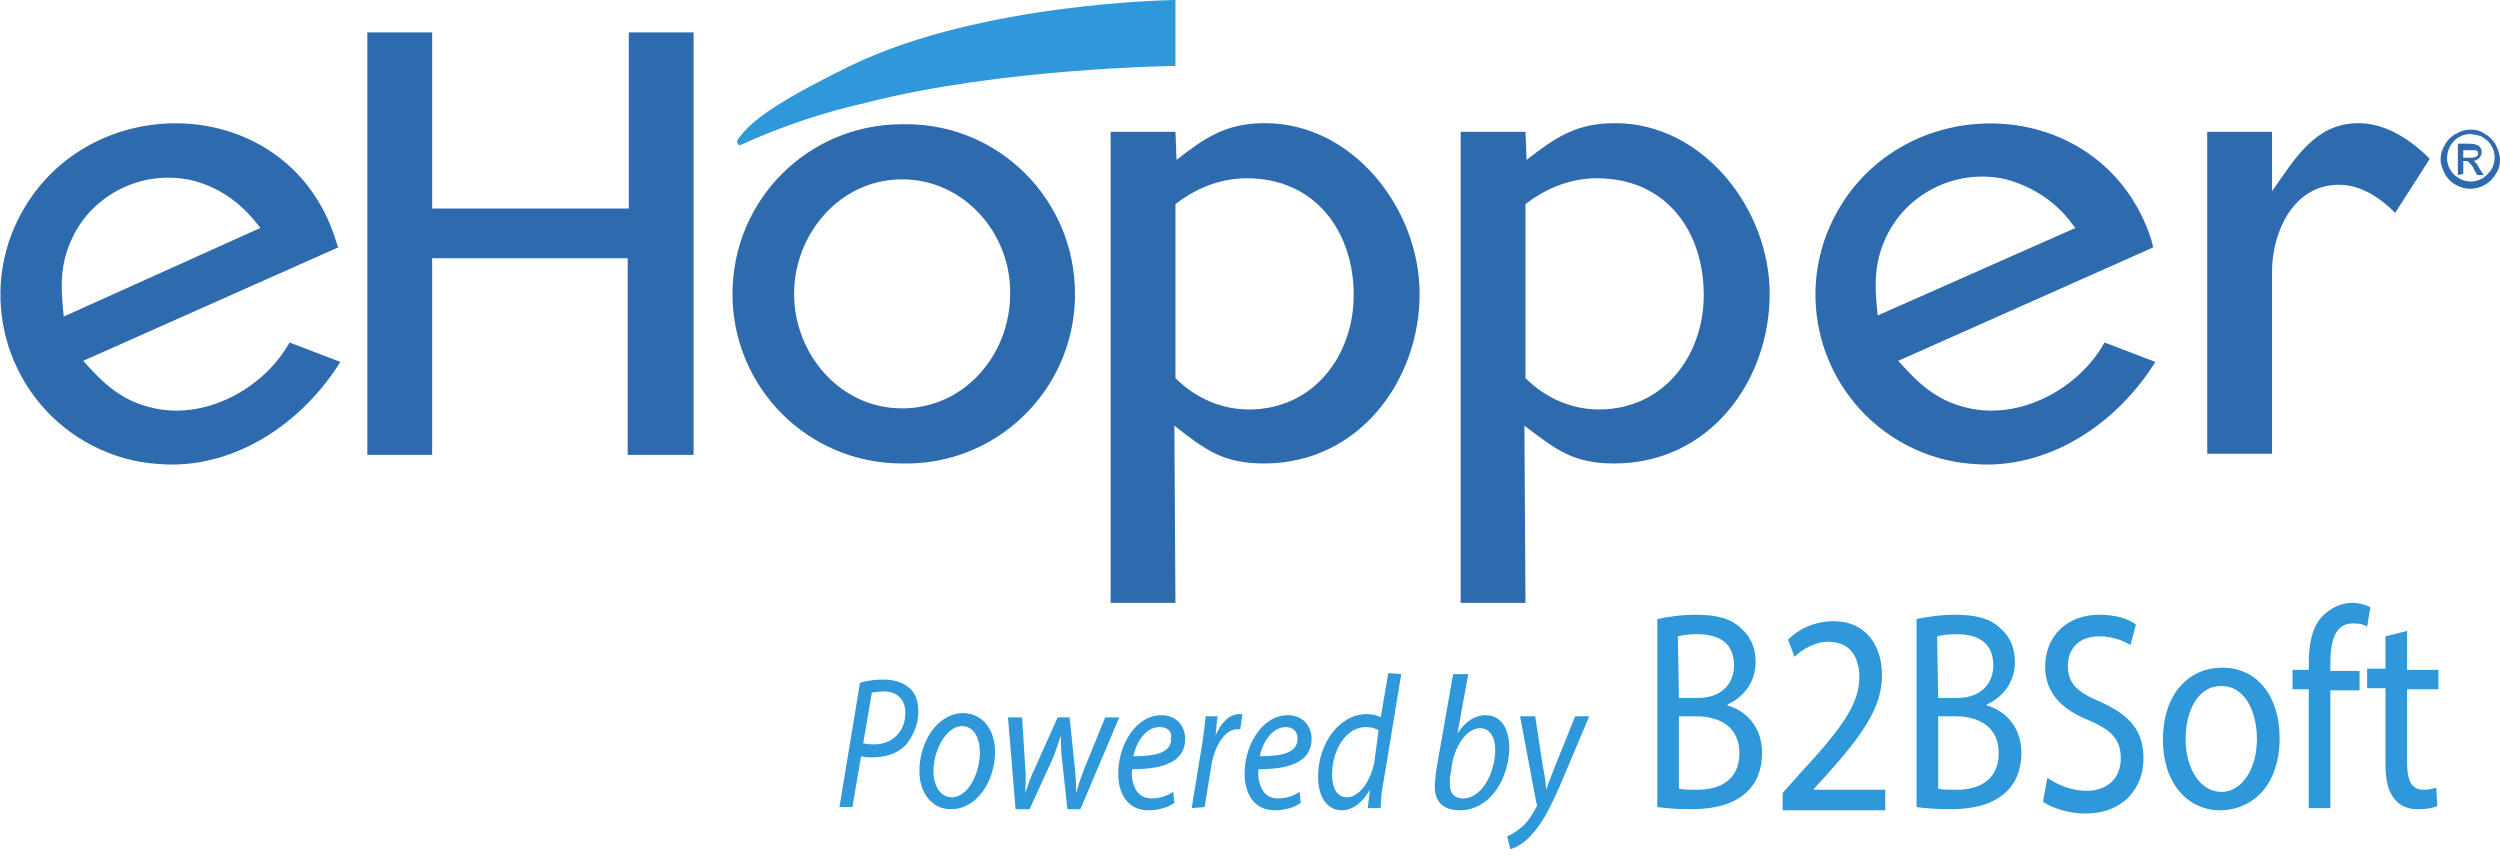
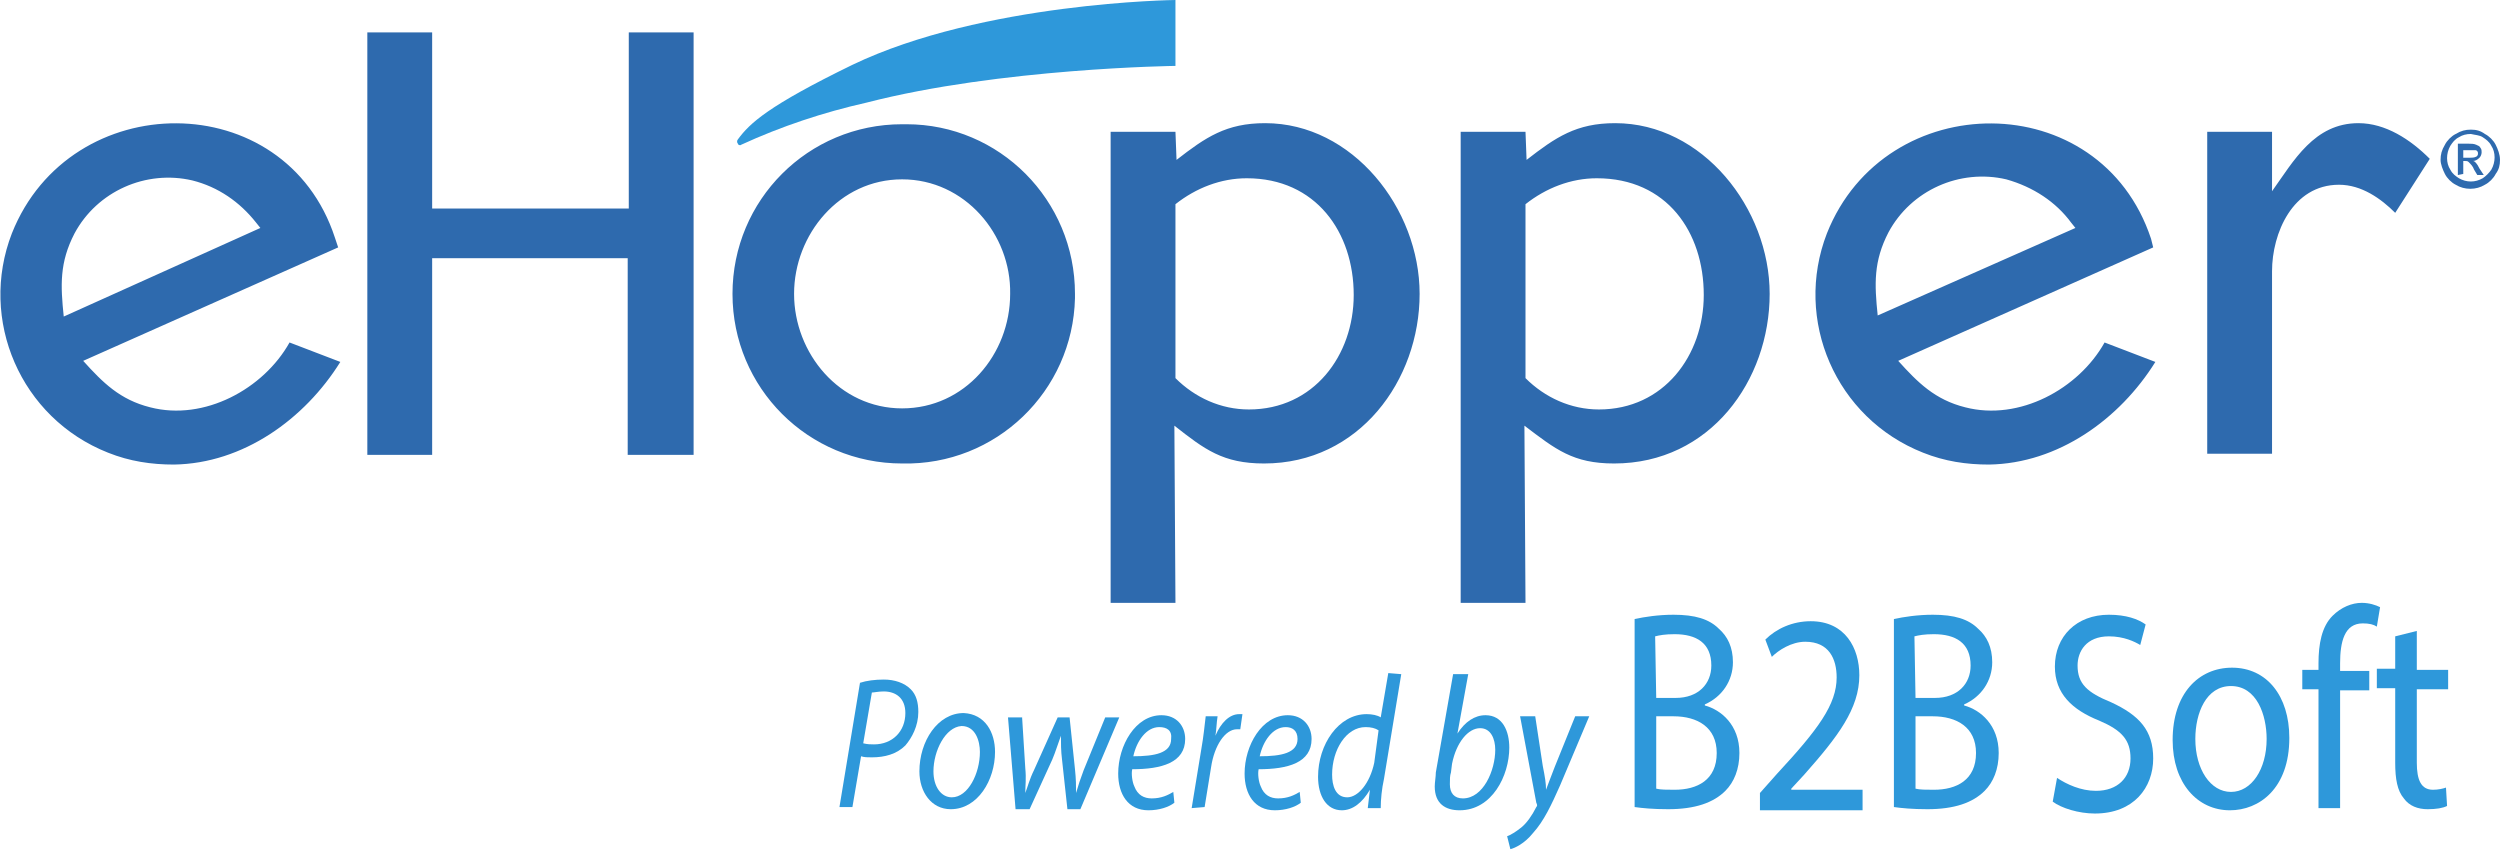
<svg xmlns="http://www.w3.org/2000/svg" version="1.1" id="Слой_1" x="0px" y="0px" width="231.4px" height="79.1px" viewBox="0 0 231.4 79.1" enable-background="new 0 0 231.4 79.1" xml:space="preserve">
  <path fill="#2E98DA" d="M68.3,12.9c1.1-1.5,2.8-3.1,10.6-6.9c12.1-5.8,29.9-6,29.9-6v6.1c0,0-16.2,0.2-28.6,3.4  c-4,0.9-7.9,2.2-11.6,3.9c-0.1,0.1-0.3,0-0.3-0.1l0,0C68.2,13.2,68.2,13,68.3,12.9z" />
  <path fill="#2E6AAE" d="M169.1,21.6c-3.1,8,0.8,17.1,8.9,20.3c2,0.8,4,1.1,6.1,1.1c6.4-0.1,12.1-4.2,15.4-9.5l-4.7-1.8  c-2.4,4.3-7.9,7.3-12.9,6c-2.8-0.7-4.4-2.3-6.2-4.3l23.6-10.5l-0.2-0.8C194.4,7.9,174.5,8,169.1,21.6z M163.8,27.2  c0-7.9-6.2-15.8-14.3-15.8c-3.6,0-5.5,1.3-8.2,3.4l-0.1-2.6h-6v43.6h6l-0.1-16.4c2.9,2.2,4.5,3.5,8.3,3.5  C158.3,42.9,163.8,35.2,163.8,27.2L163.8,27.2z M131.4,27.2c0-7.9-6.2-15.8-14.3-15.8c-3.6,0-5.5,1.3-8.2,3.4l-0.1-2.6h-6v43.6h6  l-0.1-16.4c2.8,2.2,4.5,3.5,8.3,3.5C125.8,42.9,131.4,35.2,131.4,27.2L131.4,27.2z M1.1,21.6c-3.1,8,0.8,17.1,8.9,20.3  c2,0.8,4,1.1,6.1,1.1c6.4-0.1,12.1-4.2,15.4-9.5l-4.7-1.8c-2.4,4.3-7.9,7.3-12.9,6c-2.8-0.7-4.4-2.3-6.2-4.3l23.6-10.5L31,22  C26.4,7.9,6.5,8,1.1,21.6z M99.5,27.2c0-8.7-7-15.7-15.6-15.7c-0.1,0-0.2,0-0.4,0c-8.7,0-15.7,7-15.7,15.7s7,15.7,15.7,15.7l0,0  c8.7,0.2,15.8-6.7,16-15.3C99.5,27.4,99.5,27.3,99.5,27.2L99.5,27.2z M93.5,27.2c0,5.6-4.2,10.6-10,10.6s-10-5.1-10-10.6  s4.2-10.6,10-10.6S93.6,21.7,93.5,27.2L93.5,27.2z M23.7,20.6l0.4,0.5L5.9,29.3c-0.3-2.9-0.4-5,1-7.7c2.1-3.9,6.6-5.9,10.9-4.9  C20.2,17.3,22.2,18.7,23.7,20.6z M125.3,27.3c0,5.6-3.7,10.6-9.7,10.6c-2.6,0-5-1.1-6.8-2.9V18.9c1.9-1.5,4.2-2.4,6.6-2.4  C121.8,16.5,125.3,21.5,125.3,27.3z M157.7,27.3c0,5.6-3.7,10.6-9.7,10.6c-2.6,0-5-1.1-6.8-2.9V18.9c1.9-1.5,4.2-2.4,6.6-2.4  C154.3,16.5,157.7,21.5,157.7,27.3z M191.7,20.6l0.4,0.5l-18.3,8.1c-0.3-2.9-0.4-5,1-7.7c2.1-3.9,6.6-5.9,10.9-4.9  C188.2,17.3,190.3,18.7,191.7,20.6L191.7,20.6z M224.9,14.7c-1.8-1.8-4.1-3.3-6.6-3.3c-4.1,0-6,3.5-8,6.3v-5.5h-6V42h6V25.1  c0-3.5,1.9-8,6.2-8c2.1,0,3.9,1.3,5.2,2.6L224.9,14.7z M64.2,42.1V3h-6v16.3H40V3h-6v39.1h6V23.9h18.1v18.2H64.2L64.2,42.1z" />
  <path fill="#2E6AAE" d="M228.7,12c0.5,0,0.9,0.1,1.3,0.4c0.4,0.2,0.8,0.6,1,1s0.4,0.9,0.4,1.4s-0.1,0.9-0.4,1.3  c-0.2,0.4-0.6,0.8-1,1c-0.8,0.5-1.9,0.5-2.7,0c-0.4-0.2-0.8-0.6-1-1s-0.4-0.9-0.4-1.3c0-0.5,0.1-0.9,0.4-1.4c0.2-0.4,0.6-0.8,1-1  C227.8,12.1,228.2,12,228.7,12z M228.7,12.4c-0.4,0-0.8,0.1-1.1,0.3c-0.4,0.2-0.6,0.5-0.8,0.8c-0.4,0.7-0.4,1.6,0,2.2  c0.2,0.4,0.5,0.6,0.8,0.8c0.7,0.4,1.5,0.4,2.2,0c0.3-0.2,0.6-0.5,0.8-0.8c0.4-0.7,0.4-1.6,0-2.2c-0.2-0.4-0.5-0.6-0.8-0.8  C229.5,12.5,229.1,12.5,228.7,12.4z M227.5,16.2v-2.9h1c0.2,0,0.5,0,0.7,0.1s0.3,0.1,0.4,0.3c0.1,0.1,0.1,0.3,0.1,0.4  c0,0.2-0.1,0.4-0.2,0.5c-0.2,0.2-0.4,0.3-0.6,0.3c0.1,0,0.2,0.1,0.2,0.1c0.2,0.2,0.3,0.4,0.4,0.6l0.4,0.6h-0.6l-0.3-0.5  c-0.1-0.3-0.3-0.5-0.5-0.7c-0.1-0.1-0.2-0.1-0.4-0.1H228v1.2L227.5,16.2L227.5,16.2z M228,14.6h0.6c0.2,0,0.4,0,0.6-0.1  c0.2-0.1,0.2-0.4,0.1-0.5c-0.1-0.1-0.1-0.1-0.2-0.1c-0.2,0-0.3,0-0.5,0H228V14.6L228,14.6z" />
  <g>
    <path fill="#2E98DA" d="M79.6,63.2c0.6-0.2,1.4-0.3,2.2-0.3c1,0,1.9,0.3,2.5,0.9c0.5,0.5,0.7,1.2,0.7,2.1c0,1.3-0.6,2.4-1.2,3.1   c-0.8,0.8-1.9,1.1-3.1,1.1c-0.4,0-0.7,0-1-0.1l-0.8,4.7h-1.2L79.6,63.2z M79.9,68.8c0.4,0.1,0.7,0.1,1,0.1c1.7,0,2.9-1.2,2.9-2.9   c0-1.4-0.9-2-2-2c-0.5,0-0.9,0.1-1.1,0.1L79.9,68.8z" />
    <path fill="#2E98DA" d="M92.1,69.6c0,2.6-1.6,5.3-4.1,5.3c-1.8,0-2.9-1.6-2.9-3.5c0-2.8,1.7-5.4,4.1-5.4   C91.2,66.1,92.1,67.8,92.1,69.6z M86.4,71.4c0,1.4,0.7,2.4,1.7,2.4c1.5,0,2.6-2.2,2.6-4.2c0-1-0.4-2.4-1.7-2.4   C87.5,67.3,86.4,69.5,86.4,71.4z" />
    <path fill="#2E98DA" d="M94.6,66.3l0.3,4.8c0.1,1,0,1.6,0,2.3l0,0c0.2-0.5,0.4-1.3,0.8-2.1l2.2-4.9H99l0.5,4.8   c0.1,0.9,0.1,1.6,0.1,2.2l0,0c0.2-0.7,0.4-1.3,0.7-2.1l2-4.9h1.3l-3.6,8.5h-1.2l-0.5-4.6c-0.1-0.8-0.1-1.5-0.1-2.2l0,0   c-0.3,0.8-0.5,1.5-0.8,2.2l-2.1,4.6H94l-0.7-8.5h1.3V66.3z" />
    <path fill="#2E98DA" d="M108.7,74.3c-0.5,0.4-1.4,0.7-2.4,0.7c-1.9,0-2.8-1.5-2.8-3.4c0-2.6,1.6-5.4,4-5.4c1.4,0,2.2,1,2.2,2.2   c0,2.2-2.2,2.8-4.9,2.8c-0.1,0.4,0,1.2,0.2,1.6c0.3,0.8,0.9,1.1,1.6,1.1c0.9,0,1.5-0.3,2-0.6L108.7,74.3z M107.3,67.3   c-1.2,0-2.1,1.3-2.4,2.7c2,0,3.5-0.3,3.5-1.6C108.5,67.6,108,67.3,107.3,67.3z" />
    <path fill="#2E98DA" d="M110.3,74.8l0.9-5.5c0.2-1.1,0.3-2.2,0.4-3h1.1c-0.1,0.6-0.1,1.2-0.2,1.8l0,0c0.5-1.2,1.3-2,2.2-2   c0.1,0,0.3,0,0.3,0l-0.2,1.4c-0.1,0-0.2,0-0.3,0c-1.1,0-2.1,1.5-2.4,3.5l-0.6,3.7L110.3,74.8L110.3,74.8z" />
    <path fill="#2E98DA" d="M120.4,74.3c-0.5,0.4-1.4,0.7-2.4,0.7c-1.9,0-2.8-1.5-2.8-3.4c0-2.6,1.6-5.4,4-5.4c1.4,0,2.2,1,2.2,2.2   c0,2.2-2.2,2.8-4.9,2.8c-0.1,0.4,0,1.2,0.2,1.6c0.3,0.8,0.9,1.1,1.6,1.1c0.9,0,1.5-0.3,2-0.6L120.4,74.3z M119,67.3   c-1.2,0-2.1,1.3-2.4,2.7c2,0,3.5-0.3,3.5-1.6C120.1,67.6,119.6,67.3,119,67.3z" />
    <path fill="#2E98DA" d="M129.7,62.4l-1.6,9.7c-0.2,0.9-0.3,1.9-0.3,2.7h-1.2l0.2-1.7l0,0c-0.7,1.2-1.6,1.9-2.6,1.9   c-1.4,0-2.2-1.3-2.2-3.1c0-3,1.9-5.8,4.5-5.8c0.5,0,1,0.1,1.3,0.3l0.7-4.1L129.7,62.4L129.7,62.4z M127.6,67.6   c-0.3-0.2-0.7-0.3-1.2-0.3c-1.8,0-3.1,2.1-3.1,4.4c0,1,0.3,2.1,1.4,2.1c1,0,2.1-1.3,2.5-3.2L127.6,67.6z" />
    <path fill="#2E98DA" d="M135.9,62.4l-1,5.5l0,0c0.7-1.1,1.6-1.7,2.6-1.7c1.6,0,2.2,1.5,2.2,3c0,2.6-1.6,5.8-4.6,5.8   c-1.3,0-2.3-0.6-2.3-2.2c0-0.4,0.1-0.9,0.1-1.3l1.6-9.1C134.5,62.4,135.9,62.4,135.9,62.4z M134.3,71.5c-0.1,0.3-0.1,0.6-0.1,1.1   c0,0.8,0.4,1.3,1.2,1.3c1.9,0,3-2.6,3-4.5c0-1-0.4-2-1.4-2c-1.1,0-2.2,1.3-2.6,3.3L134.3,71.5z" />
    <path fill="#2E98DA" d="M142.1,66.3l0.7,4.6c0.2,1,0.3,1.6,0.3,2.2l0,0c0.2-0.5,0.4-1.1,0.8-2.1l1.9-4.7h1.3l-2.7,6.4   c-0.8,1.8-1.5,3.3-2.5,4.4c-0.8,1-1.7,1.4-2.1,1.5l-0.3-1.2c0.3-0.1,0.8-0.4,1.3-0.8s1-1.1,1.4-1.9c0.1-0.1,0.1-0.2,0-0.4l-1.5-8   H142.1z" />
-     <path fill="#2E98DA" d="M153.4,57.3c0.9-0.2,2.2-0.4,3.6-0.4c2,0,3.3,0.4,4.2,1.3c0.8,0.7,1.3,1.7,1.3,3.1c0,1.7-1,3.2-2.6,3.9v0.1   c1.5,0.4,3.2,1.8,3.2,4.4c0,1.5-0.5,2.7-1.3,3.5c-1.1,1.1-2.8,1.7-5.3,1.7c-1.4,0-2.4-0.1-3.1-0.2L153.4,57.3L153.4,57.3z    M155.4,64.6h1.8c2.1,0,3.3-1.3,3.3-3c0-2.1-1.4-2.9-3.4-2.9c-0.9,0-1.4,0.1-1.8,0.2L155.4,64.6L155.4,64.6z M155.4,73   c0.4,0.1,1,0.1,1.7,0.1c2.1,0,3.9-0.9,3.9-3.4c0-2.4-1.8-3.4-4-3.4h-1.6L155.4,73L155.4,73z" />
-     <path fill="#2E98DA" d="M165,74.8v-1.4l1.6-1.8c3.8-4.1,5.5-6.4,5.5-8.9c0-1.7-0.7-3.3-2.9-3.3c-1.3,0-2.5,0.8-3.1,1.4l-0.6-1.6   c1-1,2.5-1.7,4.2-1.7c3.2,0,4.5,2.5,4.5,5c0,3.1-2,5.7-5.1,9.2l-1.2,1.3v0.1h6.6V75H165V74.8z" />
-     <path fill="#2E98DA" d="M177.4,57.3c0.9-0.2,2.2-0.4,3.6-0.4c2,0,3.3,0.4,4.2,1.3c0.8,0.7,1.3,1.7,1.3,3.1c0,1.7-1,3.2-2.6,3.9v0.1   c1.5,0.4,3.2,1.8,3.2,4.4c0,1.5-0.5,2.7-1.3,3.5c-1.1,1.1-2.8,1.7-5.3,1.7c-1.4,0-2.4-0.1-3.1-0.2L177.4,57.3L177.4,57.3z    M179.4,64.6h1.8c2.1,0,3.3-1.3,3.3-3c0-2.1-1.4-2.9-3.4-2.9c-0.9,0-1.4,0.1-1.8,0.2L179.4,64.6L179.4,64.6z M179.4,73   c0.4,0.1,1,0.1,1.7,0.1c2.1,0,3.9-0.9,3.9-3.4c0-2.4-1.8-3.4-4-3.4h-1.6L179.4,73L179.4,73z" />
-     <path fill="#2E98DA" d="M189.5,72c0.9,0.6,2.2,1.2,3.6,1.2c2,0,3.2-1.2,3.2-3c0-1.7-0.8-2.6-2.9-3.5c-2.5-1-4.1-2.5-4.1-5   c0-2.8,2-4.8,5-4.8c1.6,0,2.7,0.4,3.4,0.9l-0.5,1.9c-0.5-0.3-1.5-0.8-2.9-0.8c-2.1,0-2.9,1.4-2.9,2.7c0,1.7,0.9,2.5,3.1,3.4   c2.6,1.2,3.9,2.6,3.9,5.2c0,2.7-1.8,5.1-5.4,5.1c-1.5,0-3.1-0.5-3.9-1.1L189.5,72z" />
-     <path fill="#2E98DA" d="M211,68.3c0,4.7-2.8,6.7-5.5,6.7c-3,0-5.3-2.5-5.3-6.5c0-4.3,2.4-6.7,5.5-6.7C208.9,61.8,211,64.4,211,68.3   z M202.3,68.4c0,2.8,1.4,4.9,3.3,4.9c1.9,0,3.3-2.1,3.3-4.9c0-2.2-0.9-4.9-3.3-4.9C203.3,63.5,202.3,66,202.3,68.4z" />
-     <path fill="#2E98DA" d="M213.7,74.8v-11h-1.5V62h1.5v-0.6c0-1.8,0.3-3.4,1.3-4.4c0.8-0.8,1.8-1.2,2.7-1.2c0.7,0,1.3,0.2,1.7,0.4   l-0.3,1.8c-0.3-0.2-0.7-0.3-1.3-0.3c-1.7,0-2.1,1.7-2.1,3.7v0.7h2.7v1.8h-2.7v10.9H213.7z" />
-     <path fill="#2E98DA" d="M222.8,58.4V62h2.9v1.8h-2.9v6.8c0,1.6,0.4,2.5,1.5,2.5c0.5,0,0.9-0.1,1.2-0.2l0.1,1.7   c-0.4,0.2-1,0.3-1.8,0.3c-0.9,0-1.7-0.3-2.2-1c-0.6-0.7-0.8-1.8-0.8-3.3v-6.9h-1.7v-1.8h1.7v-3L222.8,58.4z" />
+     <path fill="#2E98DA" d="M151.3,57.3c0.9-0.2,2.2-0.4,3.6-0.4c2,0,3.3,0.4,4.2,1.3c0.8,0.7,1.3,1.7,1.3,3.1c0,1.7-1,3.2-2.6,3.9v0.1   c1.5,0.4,3.2,1.8,3.2,4.4c0,1.5-0.5,2.7-1.3,3.5c-1.1,1.1-2.8,1.7-5.3,1.7c-1.4,0-2.4-0.1-3.1-0.2L151.3,57.3L151.3,57.3z    M153.3,64.6h1.8c2.1,0,3.3-1.3,3.3-3c0-2.1-1.4-2.9-3.4-2.9c-0.9,0-1.4,0.1-1.8,0.2L153.3,64.6L153.3,64.6z M153.3,73   c0.4,0.1,1,0.1,1.7,0.1c2.1,0,3.9-0.9,3.9-3.4c0-2.4-1.8-3.4-4-3.4h-1.6L153.3,73L153.3,73z" />
+     <path fill="#2E98DA" d="M162.9,74.8v-1.4l1.6-1.8c3.8-4.1,5.5-6.4,5.5-8.9c0-1.7-0.7-3.3-2.9-3.3c-1.3,0-2.5,0.8-3.1,1.4l-0.6-1.6   c1-1,2.5-1.7,4.2-1.7c3.2,0,4.5,2.5,4.5,5c0,3.1-2,5.7-5.1,9.2l-1.2,1.3v0.1h6.6V75h-9.5V74.8z" />
+     <path fill="#2E98DA" d="M175.3,57.3c0.9-0.2,2.2-0.4,3.6-0.4c2,0,3.3,0.4,4.2,1.3c0.8,0.7,1.3,1.7,1.3,3.1c0,1.7-1,3.2-2.6,3.9v0.1   c1.5,0.4,3.2,1.8,3.2,4.4c0,1.5-0.5,2.7-1.3,3.5c-1.1,1.1-2.8,1.7-5.3,1.7c-1.4,0-2.4-0.1-3.1-0.2L175.3,57.3L175.3,57.3z    M177.3,64.6h1.8c2.1,0,3.3-1.3,3.3-3c0-2.1-1.4-2.9-3.4-2.9c-0.9,0-1.4,0.1-1.8,0.2L177.3,64.6L177.3,64.6z M177.3,73   c0.4,0.1,1,0.1,1.7,0.1c2.1,0,3.9-0.9,3.9-3.4c0-2.4-1.8-3.4-4-3.4h-1.6L177.3,73L177.3,73z" />
+     <path fill="#2E98DA" d="M190.4,72c0.9,0.6,2.2,1.2,3.6,1.2c2,0,3.2-1.2,3.2-3c0-1.7-0.8-2.6-2.9-3.5c-2.5-1-4.1-2.5-4.1-5   c0-2.8,2-4.8,5-4.8c1.6,0,2.7,0.4,3.4,0.9l-0.5,1.9c-0.5-0.3-1.5-0.8-2.9-0.8c-2.1,0-2.9,1.4-2.9,2.7c0,1.7,0.9,2.5,3.1,3.4   c2.6,1.2,3.9,2.6,3.9,5.2c0,2.7-1.8,5.1-5.4,5.1c-1.5,0-3.1-0.5-3.9-1.1L190.4,72z" />
+     <path fill="#2E98DA" d="M211.9,68.3c0,4.7-2.8,6.7-5.5,6.7c-3,0-5.3-2.5-5.3-6.5c0-4.3,2.4-6.7,5.5-6.7   C209.8,61.8,211.9,64.4,211.9,68.3z M203.2,68.4c0,2.8,1.4,4.9,3.3,4.9c1.9,0,3.3-2.1,3.3-4.9c0-2.2-0.9-4.9-3.3-4.9   C204.2,63.5,203.2,66,203.2,68.4z" />
+     <path fill="#2E98DA" d="M214.6,74.8v-11h-1.5V62h1.5v-0.6c0-1.8,0.3-3.4,1.3-4.4c0.8-0.8,1.8-1.2,2.7-1.2c0.7,0,1.3,0.2,1.7,0.4   L220,58c-0.3-0.2-0.7-0.3-1.3-0.3c-1.7,0-2.1,1.7-2.1,3.7v0.7h2.7v1.8h-2.7v10.9H214.6z" />
+     <path fill="#2E98DA" d="M223.7,58.4V62h2.9v1.8h-2.9v6.8c0,1.6,0.4,2.5,1.5,2.5c0.5,0,0.9-0.1,1.2-0.2l0.1,1.7   c-0.4,0.2-1,0.3-1.8,0.3c-0.9,0-1.7-0.3-2.2-1c-0.6-0.7-0.8-1.8-0.8-3.3v-6.9H220v-1.8h1.7v-3L223.7,58.4z" />
  </g>
</svg>
